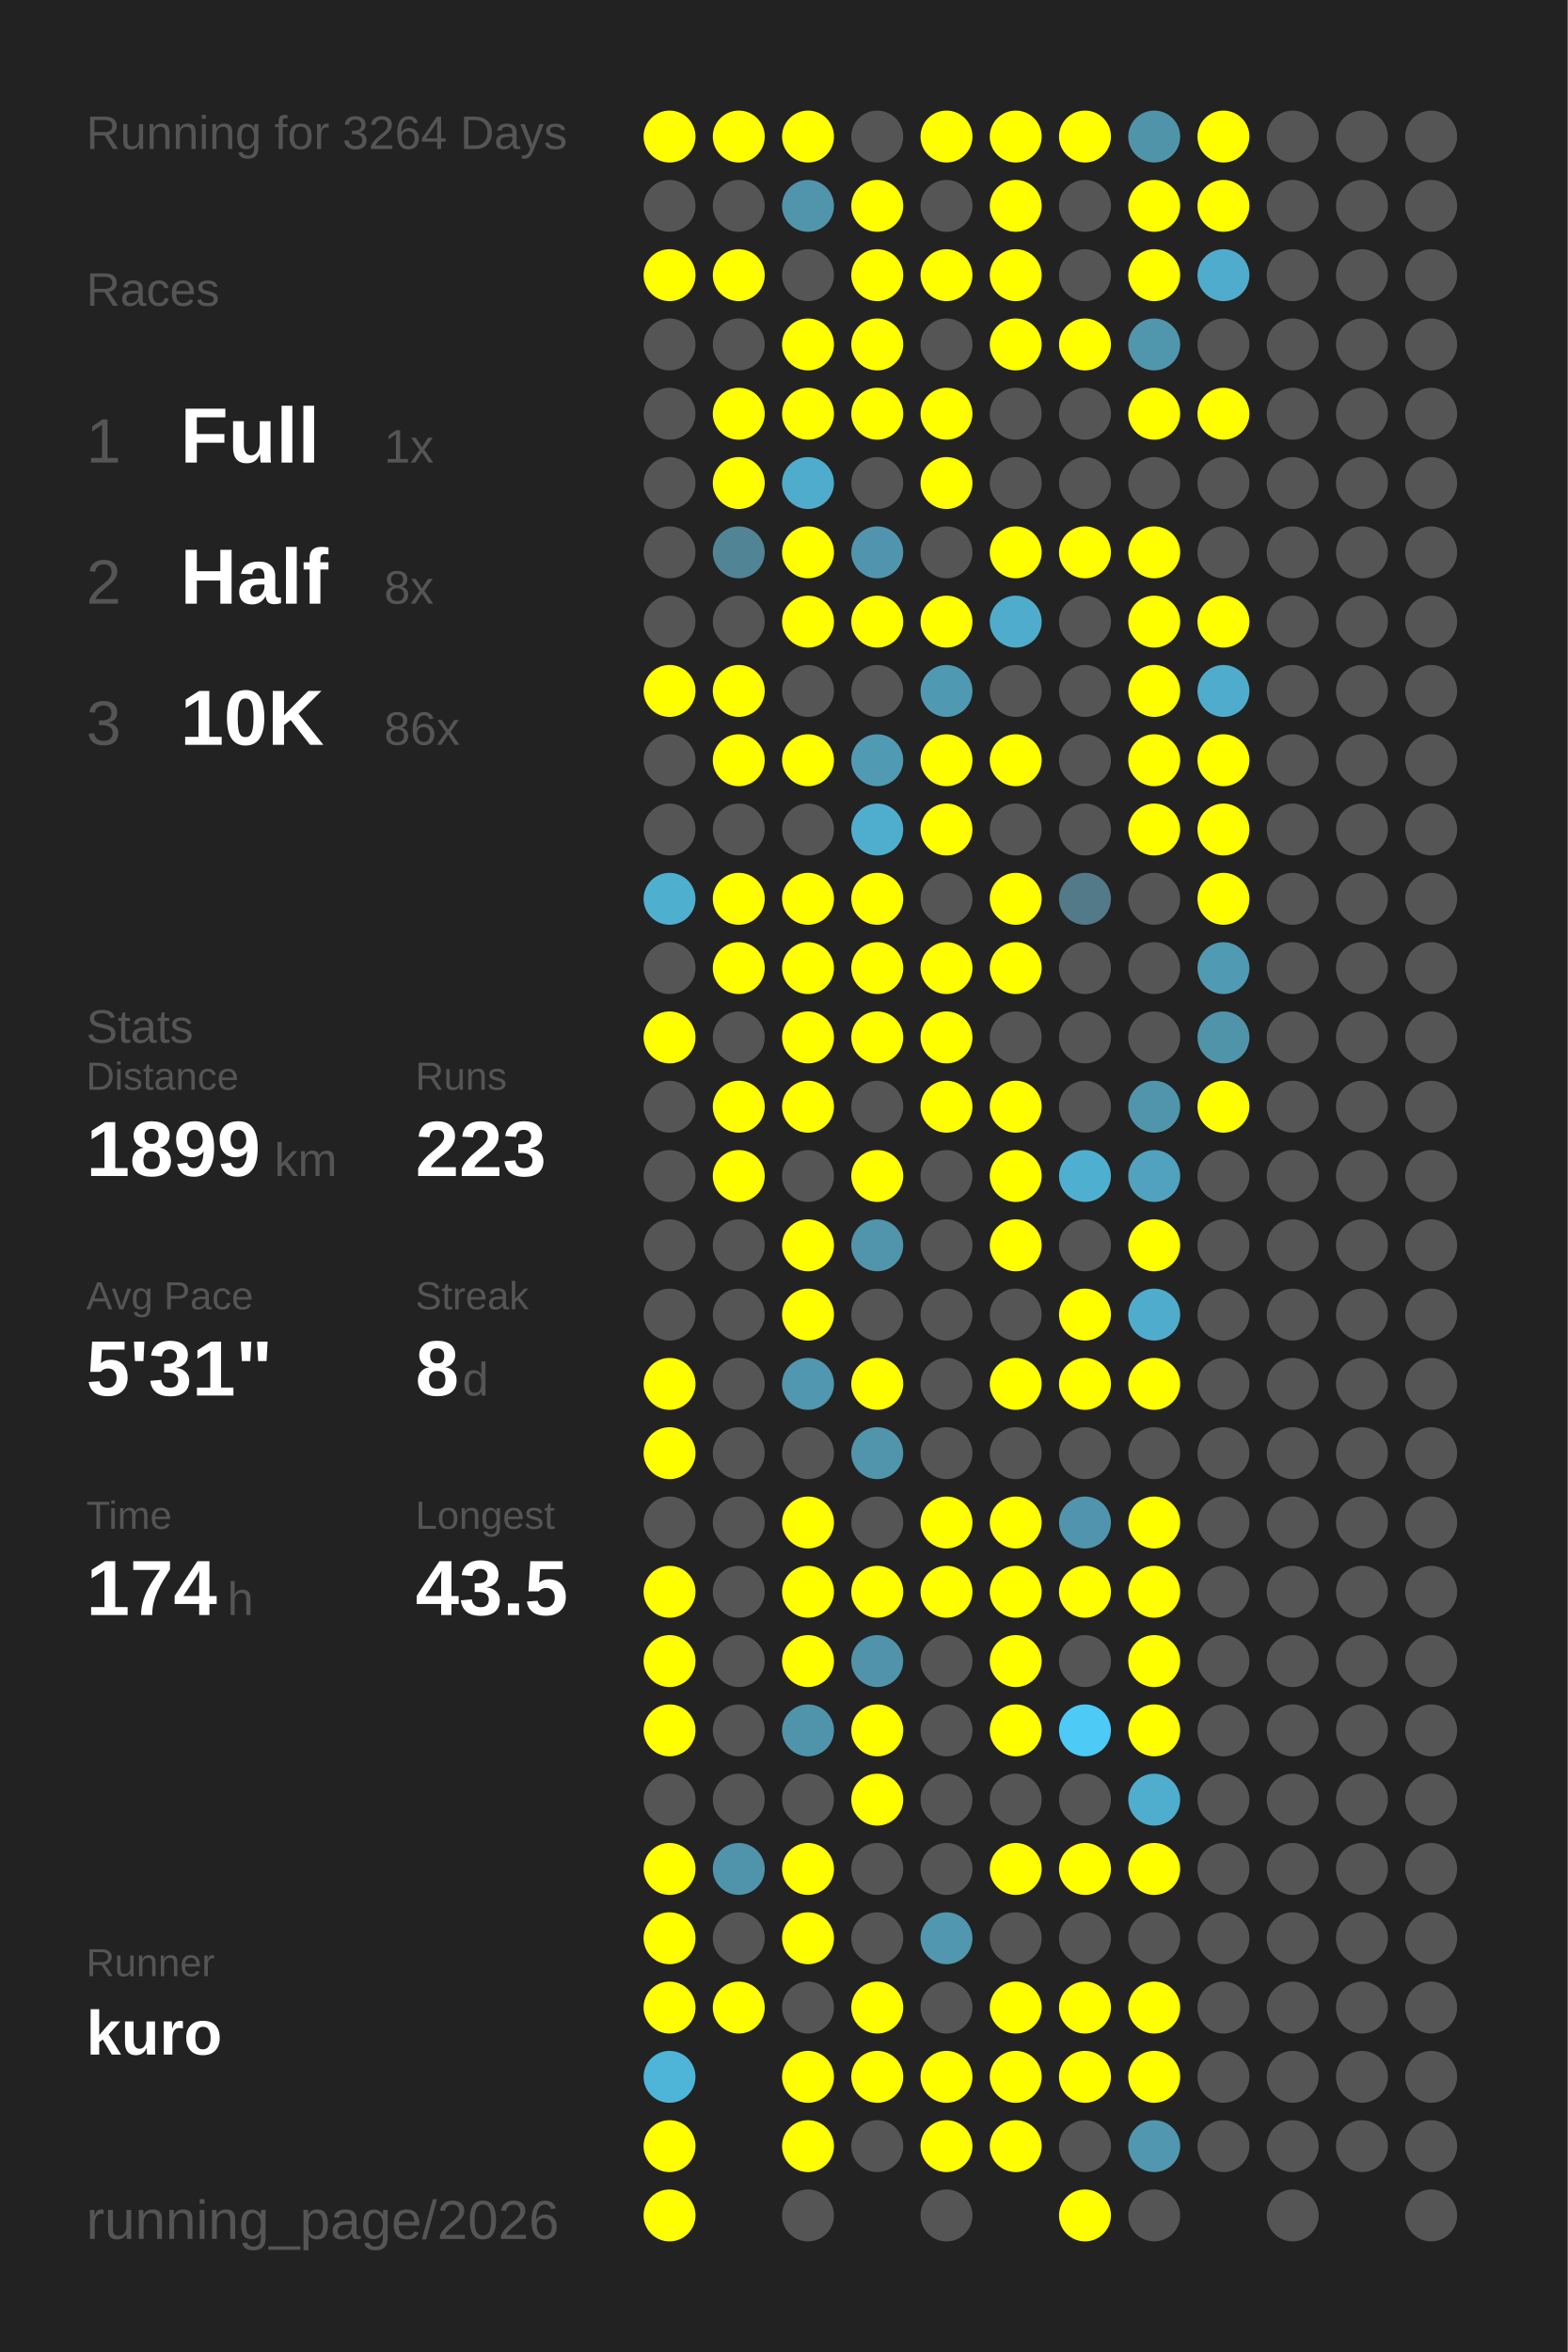
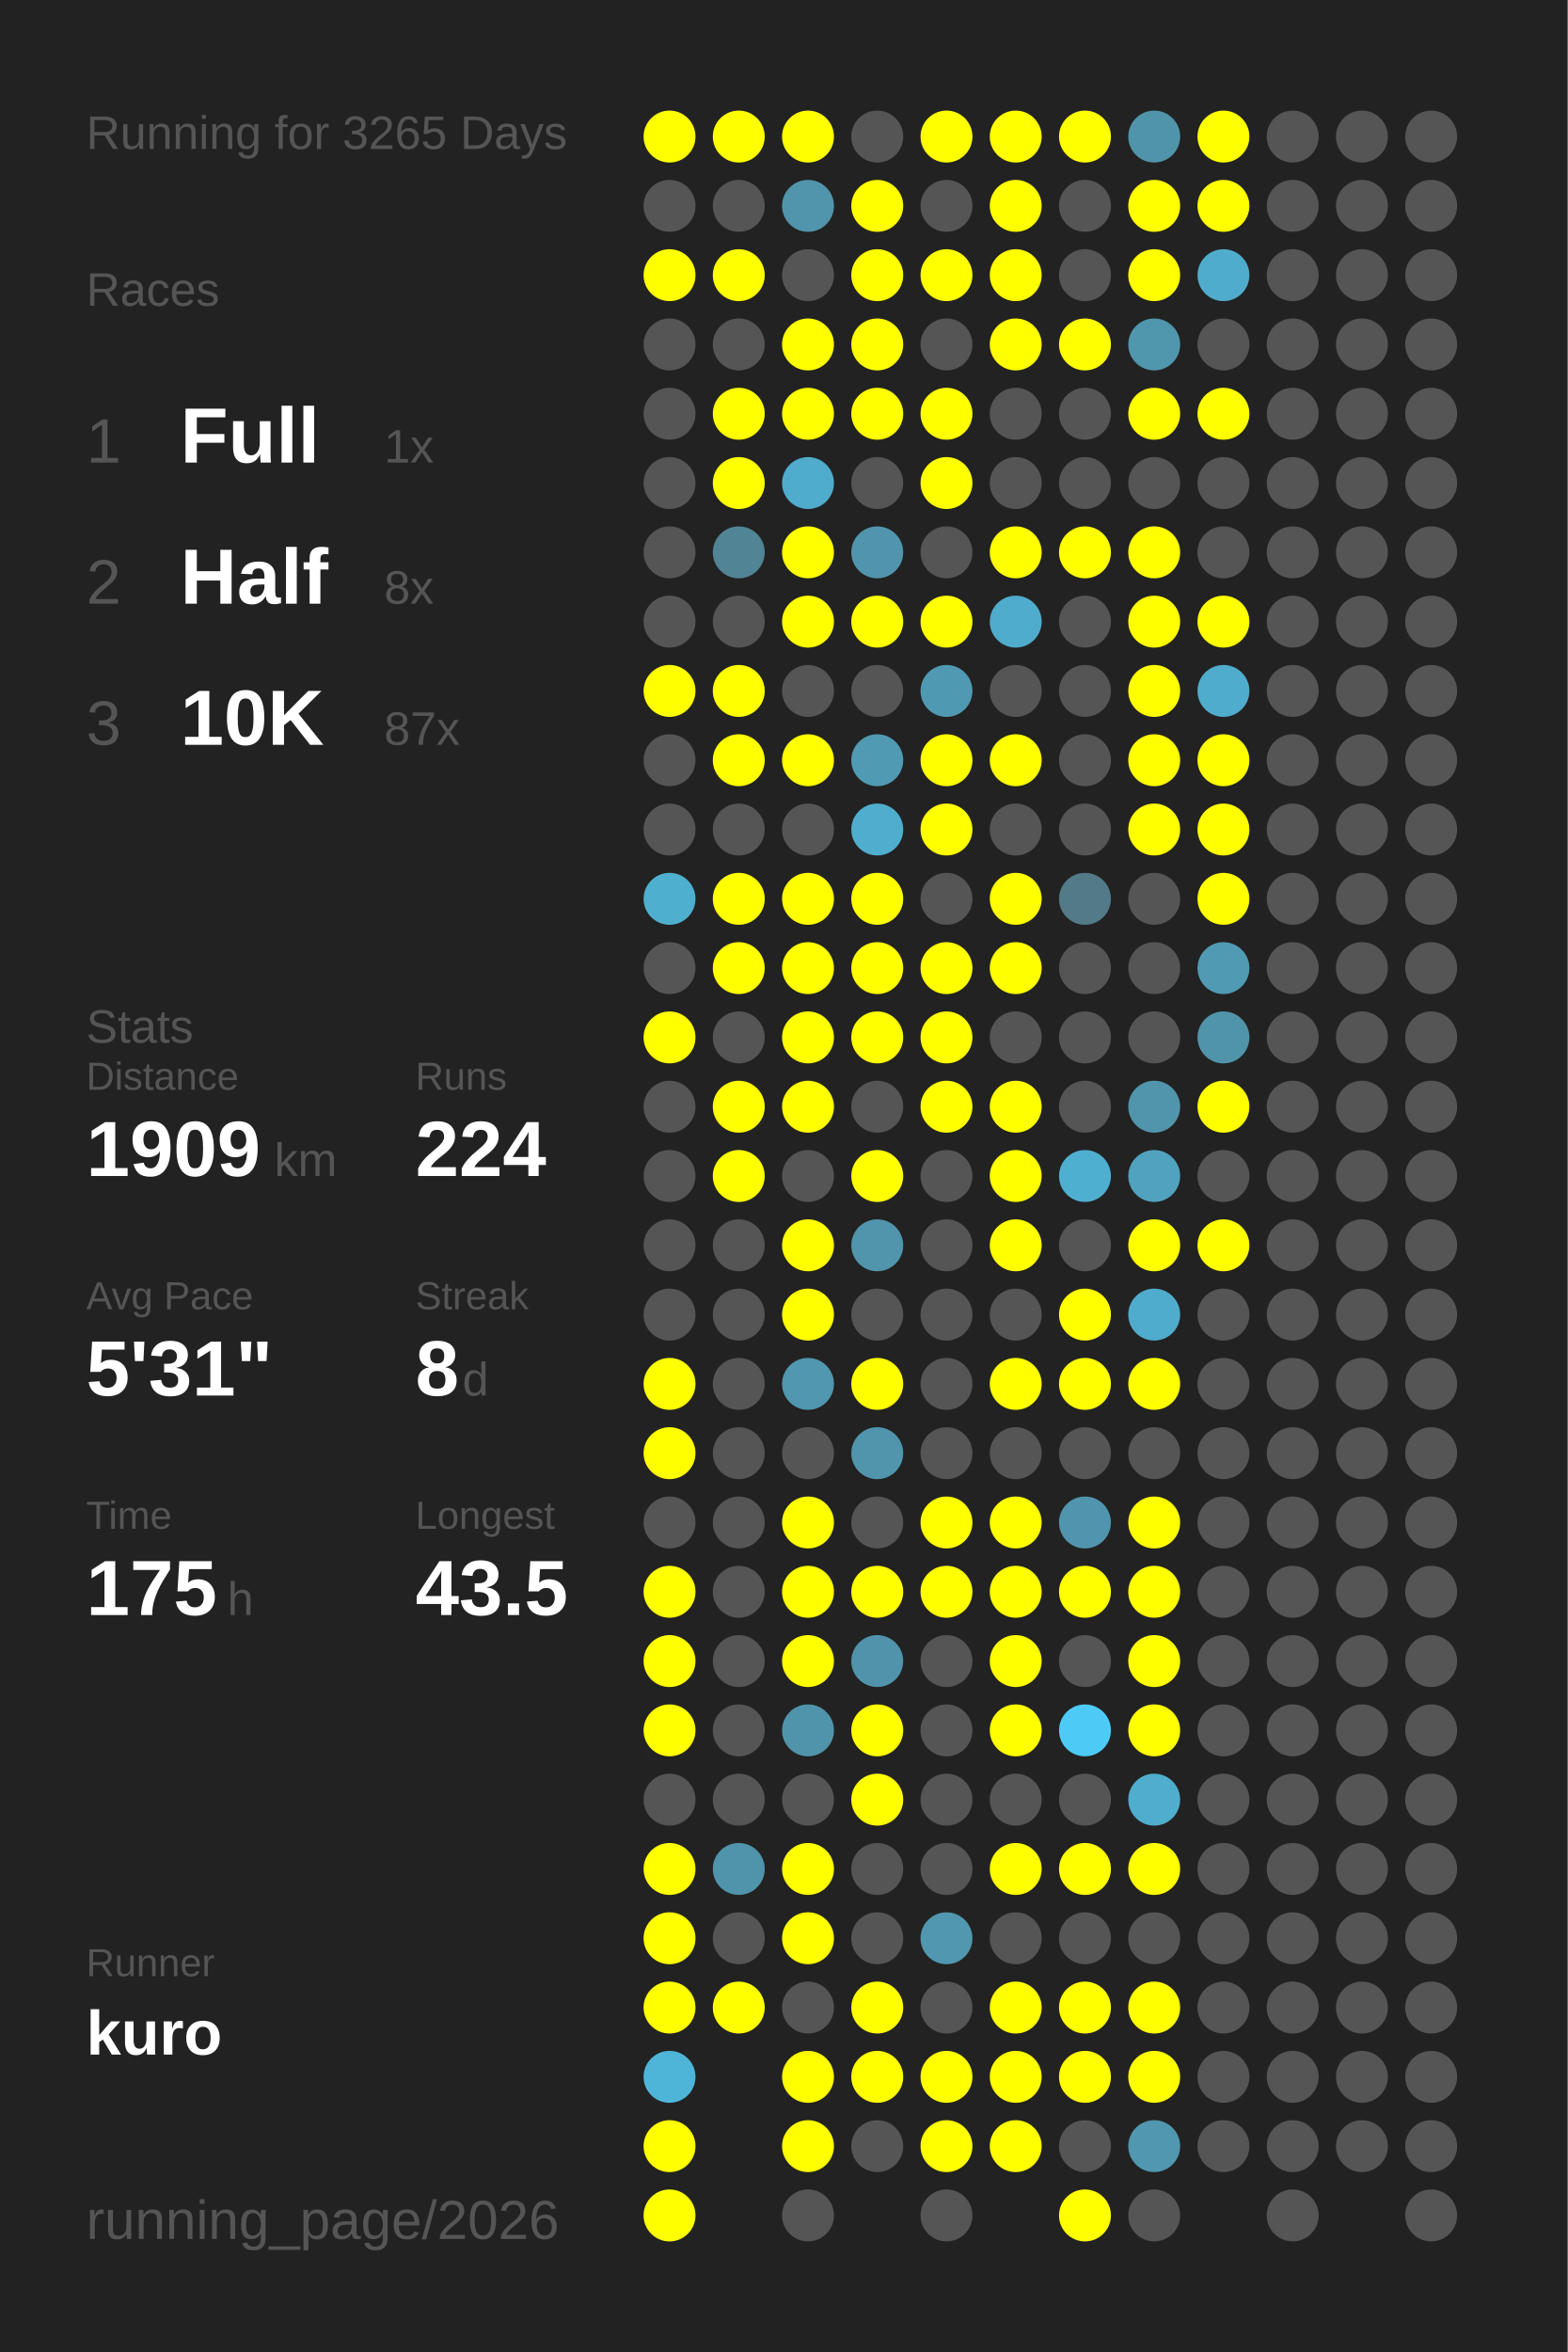
<svg xmlns="http://www.w3.org/2000/svg" baseProfile="full" height="300mm" version="1.1" viewBox="0,0,200,300" width="200mm">
  <defs />
  <rect fill="#222222" height="300" width="200" x="0" y="0" />
-   <text fill="#555555" style="font-size:6px; font-family:Arial;" x="11" y="19">Running for 3264 Days</text>
+   <text fill="#555555" style="font-size:6px; font-family:Arial;" x="11" y="19">Running for 3265 Days</text>
  <text fill="#555555" style="font-size:6px; font-family:Arial;" x="11" y="39">Races</text>
  <text fill="#555555" style="font-size:8px; font-family:Arial;" x="11" y="59">1</text>
  <text fill="#FFFFFF" style="font-size:10px; font-family:Arial; font-weight:bold;" x="23" y="59">Full</text>
  <text fill="#555555" style="font-size:6px; font-family:Arial;" x="49" y="59">1x</text>
  <text fill="#555555" style="font-size:8px; font-family:Arial;" x="11" y="77">2</text>
  <text fill="#FFFFFF" style="font-size:10px; font-family:Arial; font-weight:bold;" x="23" y="77">Half</text>
  <text fill="#555555" style="font-size:6px; font-family:Arial;" x="49" y="77">8x</text>
  <text fill="#555555" style="font-size:8px; font-family:Arial;" x="11" y="95">3</text>
  <text fill="#FFFFFF" style="font-size:10px; font-family:Arial; font-weight:bold;" x="23" y="95">10K</text>
-   <text fill="#555555" style="font-size:6px; font-family:Arial;" x="49" y="95">86x</text>
+   <text fill="#555555" style="font-size:6px; font-family:Arial;" x="49" y="95">87x</text>
  <text fill="#555555" style="font-size:6px; font-family:Arial;" x="11" y="133">Stats</text>
  <text fill="#555555" style="font-size:5px; font-family:Arial;" x="11" y="139">Distance</text>
-   <text fill="#FFFFFF" style="font-size:10px; font-family:Arial; font-weight:bold;" x="11" y="150">1899</text>
+   <text fill="#FFFFFF" style="font-size:10px; font-family:Arial; font-weight:bold;" x="11" y="150">1909</text>
  <text fill="#555555" style="font-size:6px; font-family:Arial;" x="35" y="150">km</text>
  <text fill="#555555" style="font-size:5px; font-family:Arial;" x="53" y="139">Runs</text>
-   <text fill="#FFFFFF" style="font-size:10px; font-family:Arial; font-weight:bold;" x="53" y="150">223</text>
+   <text fill="#FFFFFF" style="font-size:10px; font-family:Arial; font-weight:bold;" x="53" y="150">224</text>
  <text fill="#555555" style="font-size:5px; font-family:Arial;" x="11" y="167">Avg Pace</text>
  <text fill="#FFFFFF" style="font-size:10px; font-family:Arial; font-weight:bold;" x="11" y="178">5'31"</text>
  <text fill="#555555" style="font-size:5px; font-family:Arial;" x="53" y="167">Streak</text>
  <text fill="#FFFFFF" style="font-size:10px; font-family:Arial; font-weight:bold;" x="53" y="178">8</text>
  <text fill="#555555" style="font-size:6px; font-family:Arial;" x="59" y="178">d</text>
  <text fill="#555555" style="font-size:5px; font-family:Arial;" x="11" y="195">Time</text>
-   <text fill="#FFFFFF" style="font-size:10px; font-family:Arial; font-weight:bold;" x="11" y="206">174</text>
+   <text fill="#FFFFFF" style="font-size:10px; font-family:Arial; font-weight:bold;" x="11" y="206">175</text>
  <text fill="#555555" style="font-size:6px; font-family:Arial;" x="29" y="206">h</text>
  <text fill="#555555" style="font-size:5px; font-family:Arial;" x="53" y="195">Longest</text>
  <text fill="#FFFFFF" style="font-size:10px; font-family:Arial; font-weight:bold;" x="53" y="206">43.5</text>
  <text fill="#555555" style="font-size:5px; font-family:Arial;" x="11" y="252.065">Runner</text>
  <text fill="#FFFFFF" style="font-size:8px; font-family:Arial; font-weight:bold;" x="11" y="262.065">kuro</text>
  <text fill="#555555" style="font-size:7px; font-family:Arial;" x="11" y="285.581">running_page/2026</text>
  <circle cx="85.417" cy="17.419" fill="#FFFF00" r="3.312" />
  <circle cx="85.417" cy="26.258" fill="#555555" r="3.312" />
  <circle cx="85.417" cy="35.097" fill="#FFFF00" r="3.312" />
  <circle cx="85.417" cy="43.935" fill="#555555" r="3.312" />
  <circle cx="85.417" cy="52.774" fill="#555555" r="3.312" />
  <circle cx="85.417" cy="61.613" fill="#555555" r="3.312" />
  <circle cx="85.417" cy="70.452" fill="#555555" r="3.312" />
  <circle cx="85.417" cy="79.29" fill="#555555" r="3.312" />
  <circle cx="85.417" cy="88.129" fill="#FFFF00" r="3.312" />
  <circle cx="85.417" cy="96.968" fill="#555555" r="3.312" />
  <circle cx="85.417" cy="105.806" fill="#555555" r="3.312" />
  <circle cx="85.417" cy="114.645" fill="#4fafcf" r="3.312" />
  <circle cx="85.417" cy="123.484" fill="#555555" r="3.312" />
  <circle cx="85.417" cy="132.323" fill="#FFFF00" r="3.312" />
  <circle cx="85.417" cy="141.161" fill="#555555" r="3.312" />
  <circle cx="85.417" cy="150" fill="#555555" r="3.312" />
  <circle cx="85.417" cy="158.839" fill="#555555" r="3.312" />
  <circle cx="85.417" cy="167.677" fill="#555555" r="3.312" />
  <circle cx="85.417" cy="176.516" fill="#FFFF00" r="3.312" />
  <circle cx="85.417" cy="185.355" fill="#FFFF00" r="3.312" />
  <circle cx="85.417" cy="194.194" fill="#555555" r="3.312" />
  <circle cx="85.417" cy="203.032" fill="#FFFF00" r="3.312" />
  <circle cx="85.417" cy="211.871" fill="#FFFF00" r="3.312" />
  <circle cx="85.417" cy="220.71" fill="#FFFF00" r="3.312" />
  <circle cx="85.417" cy="229.548" fill="#555555" r="3.312" />
  <circle cx="85.417" cy="238.387" fill="#FFFF00" r="3.312" />
  <circle cx="85.417" cy="247.226" fill="#FFFF00" r="3.312" />
  <circle cx="85.417" cy="256.065" fill="#FFFF00" r="3.312" />
  <circle cx="85.417" cy="264.903" fill="#4eb5d8" r="3.312" />
  <circle cx="85.417" cy="273.742" fill="#FFFF00" r="3.312" />
  <circle cx="85.417" cy="282.581" fill="#FFFF00" r="3.312" />
  <circle cx="94.25" cy="17.419" fill="#FFFF00" r="3.312" />
  <circle cx="94.25" cy="26.258" fill="#555555" r="3.312" />
  <circle cx="94.25" cy="35.097" fill="#FFFF00" r="3.312" />
  <circle cx="94.25" cy="43.935" fill="#555555" r="3.312" />
  <circle cx="94.25" cy="52.774" fill="#FFFF00" r="3.312" />
  <circle cx="94.25" cy="61.613" fill="#FFFF00" r="3.312" />
  <circle cx="94.25" cy="70.452" fill="#518495" r="3.312" />
  <circle cx="94.25" cy="79.29" fill="#555555" r="3.312" />
  <circle cx="94.25" cy="88.129" fill="#FFFF00" r="3.312" />
  <circle cx="94.25" cy="96.968" fill="#FFFF00" r="3.312" />
  <circle cx="94.25" cy="105.806" fill="#555555" r="3.312" />
  <circle cx="94.25" cy="114.645" fill="#FFFF00" r="3.312" />
  <circle cx="94.25" cy="123.484" fill="#FFFF00" r="3.312" />
  <circle cx="94.25" cy="132.323" fill="#555555" r="3.312" />
  <circle cx="94.25" cy="141.161" fill="#FFFF00" r="3.312" />
  <circle cx="94.25" cy="150" fill="#FFFF00" r="3.312" />
  <circle cx="94.25" cy="158.839" fill="#555555" r="3.312" />
  <circle cx="94.25" cy="167.677" fill="#555555" r="3.312" />
  <circle cx="94.25" cy="176.516" fill="#555555" r="3.312" />
  <circle cx="94.25" cy="185.355" fill="#555555" r="3.312" />
  <circle cx="94.25" cy="194.194" fill="#555555" r="3.312" />
  <circle cx="94.25" cy="203.032" fill="#555555" r="3.312" />
  <circle cx="94.25" cy="211.871" fill="#555555" r="3.312" />
  <circle cx="94.25" cy="220.71" fill="#555555" r="3.312" />
  <circle cx="94.25" cy="229.548" fill="#555555" r="3.312" />
  <circle cx="94.25" cy="238.387" fill="#5094ab" r="3.312" />
  <circle cx="94.25" cy="247.226" fill="#555555" r="3.312" />
  <circle cx="94.25" cy="256.065" fill="#FFFF00" r="3.312" />
  <circle cx="103.083" cy="17.419" fill="#FFFF00" r="3.312" />
  <circle cx="103.083" cy="26.258" fill="#5095ac" r="3.312" />
  <circle cx="103.083" cy="35.097" fill="#555555" r="3.312" />
  <circle cx="103.083" cy="43.935" fill="#FFFF00" r="3.312" />
  <circle cx="103.083" cy="52.774" fill="#FFFF00" r="3.312" />
  <circle cx="103.083" cy="61.613" fill="#4faccc" r="3.312" />
  <circle cx="103.083" cy="70.452" fill="#FFFF00" r="3.312" />
  <circle cx="103.083" cy="79.29" fill="#FFFF00" r="3.312" />
  <circle cx="103.083" cy="88.129" fill="#555555" r="3.312" />
  <circle cx="103.083" cy="96.968" fill="#FFFF00" r="3.312" />
  <circle cx="103.083" cy="105.806" fill="#555555" r="3.312" />
  <circle cx="103.083" cy="114.645" fill="#FFFF00" r="3.312" />
  <circle cx="103.083" cy="123.484" fill="#FFFF00" r="3.312" />
  <circle cx="103.083" cy="132.323" fill="#FFFF00" r="3.312" />
  <circle cx="103.083" cy="141.161" fill="#FFFF00" r="3.312" />
  <circle cx="103.083" cy="150" fill="#555555" r="3.312" />
  <circle cx="103.083" cy="158.839" fill="#FFFF00" r="3.312" />
  <circle cx="103.083" cy="167.677" fill="#FFFF00" r="3.312" />
  <circle cx="103.083" cy="176.516" fill="#5097af" r="3.312" />
  <circle cx="103.083" cy="185.355" fill="#555555" r="3.312" />
  <circle cx="103.083" cy="194.194" fill="#FFFF00" r="3.312" />
  <circle cx="103.083" cy="203.032" fill="#FFFF00" r="3.312" />
  <circle cx="103.083" cy="211.871" fill="#FFFF00" r="3.312" />
  <circle cx="103.083" cy="220.71" fill="#5094ab" r="3.312" />
  <circle cx="103.083" cy="229.548" fill="#555555" r="3.312" />
  <circle cx="103.083" cy="238.387" fill="#FFFF00" r="3.312" />
  <circle cx="103.083" cy="247.226" fill="#FFFF00" r="3.312" />
  <circle cx="103.083" cy="256.065" fill="#555555" r="3.312" />
  <circle cx="103.083" cy="264.903" fill="#FFFF00" r="3.312" />
  <circle cx="103.083" cy="273.742" fill="#FFFF00" r="3.312" />
  <circle cx="103.083" cy="282.581" fill="#555555" r="3.312" />
  <circle cx="111.917" cy="17.419" fill="#555555" r="3.312" />
  <circle cx="111.917" cy="26.258" fill="#FFFF00" r="3.312" />
  <circle cx="111.917" cy="35.097" fill="#FFFF00" r="3.312" />
  <circle cx="111.917" cy="43.935" fill="#FFFF00" r="3.312" />
  <circle cx="111.917" cy="52.774" fill="#FFFF00" r="3.312" />
  <circle cx="111.917" cy="61.613" fill="#555555" r="3.312" />
  <circle cx="111.917" cy="70.452" fill="#5095ad" r="3.312" />
  <circle cx="111.917" cy="79.29" fill="#FFFF00" r="3.312" />
  <circle cx="111.917" cy="88.129" fill="#555555" r="3.312" />
  <circle cx="111.917" cy="96.968" fill="#509ab3" r="3.312" />
  <circle cx="111.917" cy="105.806" fill="#4faece" r="3.312" />
  <circle cx="111.917" cy="114.645" fill="#FFFF00" r="3.312" />
  <circle cx="111.917" cy="123.484" fill="#FFFF00" r="3.312" />
  <circle cx="111.917" cy="132.323" fill="#FFFF00" r="3.312" />
  <circle cx="111.917" cy="141.161" fill="#555555" r="3.312" />
  <circle cx="111.917" cy="150" fill="#FFFF00" r="3.312" />
  <circle cx="111.917" cy="158.839" fill="#5095ac" r="3.312" />
  <circle cx="111.917" cy="167.677" fill="#555555" r="3.312" />
  <circle cx="111.917" cy="176.516" fill="#FFFF00" r="3.312" />
  <circle cx="111.917" cy="185.355" fill="#5095ac" r="3.312" />
  <circle cx="111.917" cy="194.194" fill="#555555" r="3.312" />
  <circle cx="111.917" cy="203.032" fill="#FFFF00" r="3.312" />
  <circle cx="111.917" cy="211.871" fill="#5093aa" r="3.312" />
  <circle cx="111.917" cy="220.71" fill="#FFFF00" r="3.312" />
  <circle cx="111.917" cy="229.548" fill="#FFFF00" r="3.312" />
  <circle cx="111.917" cy="238.387" fill="#555555" r="3.312" />
  <circle cx="111.917" cy="247.226" fill="#555555" r="3.312" />
  <circle cx="111.917" cy="256.065" fill="#FFFF00" r="3.312" />
  <circle cx="111.917" cy="264.903" fill="#FFFF00" r="3.312" />
  <circle cx="111.917" cy="273.742" fill="#555555" r="3.312" />
  <circle cx="120.75" cy="17.419" fill="#FFFF00" r="3.312" />
  <circle cx="120.75" cy="26.258" fill="#555555" r="3.312" />
  <circle cx="120.75" cy="35.097" fill="#FFFF00" r="3.312" />
  <circle cx="120.75" cy="43.935" fill="#555555" r="3.312" />
  <circle cx="120.75" cy="52.774" fill="#FFFF00" r="3.312" />
  <circle cx="120.75" cy="61.613" fill="#FFFF00" r="3.312" />
  <circle cx="120.75" cy="70.452" fill="#555555" r="3.312" />
  <circle cx="120.75" cy="79.29" fill="#FFFF00" r="3.312" />
  <circle cx="120.75" cy="88.129" fill="#5099b2" r="3.312" />
  <circle cx="120.75" cy="96.968" fill="#FFFF00" r="3.312" />
  <circle cx="120.75" cy="105.806" fill="#FFFF00" r="3.312" />
  <circle cx="120.75" cy="114.645" fill="#555555" r="3.312" />
  <circle cx="120.75" cy="123.484" fill="#FFFF00" r="3.312" />
  <circle cx="120.75" cy="132.323" fill="#FFFF00" r="3.312" />
  <circle cx="120.75" cy="141.161" fill="#FFFF00" r="3.312" />
  <circle cx="120.75" cy="150" fill="#555555" r="3.312" />
  <circle cx="120.75" cy="158.839" fill="#555555" r="3.312" />
  <circle cx="120.75" cy="167.677" fill="#555555" r="3.312" />
  <circle cx="120.75" cy="176.516" fill="#555555" r="3.312" />
  <circle cx="120.75" cy="185.355" fill="#555555" r="3.312" />
  <circle cx="120.75" cy="194.194" fill="#FFFF00" r="3.312" />
  <circle cx="120.75" cy="203.032" fill="#FFFF00" r="3.312" />
  <circle cx="120.75" cy="211.871" fill="#555555" r="3.312" />
  <circle cx="120.75" cy="220.71" fill="#555555" r="3.312" />
  <circle cx="120.75" cy="229.548" fill="#555555" r="3.312" />
  <circle cx="120.75" cy="238.387" fill="#555555" r="3.312" />
  <circle cx="120.75" cy="247.226" fill="#5097af" r="3.312" />
  <circle cx="120.75" cy="256.065" fill="#555555" r="3.312" />
  <circle cx="120.75" cy="264.903" fill="#FFFF00" r="3.312" />
  <circle cx="120.75" cy="273.742" fill="#FFFF00" r="3.312" />
  <circle cx="120.75" cy="282.581" fill="#555555" r="3.312" />
  <circle cx="129.583" cy="17.419" fill="#FFFF00" r="3.312" />
  <circle cx="129.583" cy="26.258" fill="#FFFF00" r="3.312" />
  <circle cx="129.583" cy="35.097" fill="#FFFF00" r="3.312" />
  <circle cx="129.583" cy="43.935" fill="#FFFF00" r="3.312" />
  <circle cx="129.583" cy="52.774" fill="#555555" r="3.312" />
  <circle cx="129.583" cy="61.613" fill="#555555" r="3.312" />
  <circle cx="129.583" cy="70.452" fill="#FFFF00" r="3.312" />
  <circle cx="129.583" cy="79.29" fill="#4faccc" r="3.312" />
  <circle cx="129.583" cy="88.129" fill="#555555" r="3.312" />
  <circle cx="129.583" cy="96.968" fill="#FFFF00" r="3.312" />
  <circle cx="129.583" cy="105.806" fill="#555555" r="3.312" />
  <circle cx="129.583" cy="114.645" fill="#FFFF00" r="3.312" />
  <circle cx="129.583" cy="123.484" fill="#FFFF00" r="3.312" />
  <circle cx="129.583" cy="132.323" fill="#555555" r="3.312" />
  <circle cx="129.583" cy="141.161" fill="#FFFF00" r="3.312" />
  <circle cx="129.583" cy="150" fill="#FFFF00" r="3.312" />
  <circle cx="129.583" cy="158.839" fill="#FFFF00" r="3.312" />
  <circle cx="129.583" cy="167.677" fill="#555555" r="3.312" />
  <circle cx="129.583" cy="176.516" fill="#FFFF00" r="3.312" />
  <circle cx="129.583" cy="185.355" fill="#555555" r="3.312" />
  <circle cx="129.583" cy="194.194" fill="#FFFF00" r="3.312" />
  <circle cx="129.583" cy="203.032" fill="#FFFF00" r="3.312" />
  <circle cx="129.583" cy="211.871" fill="#FFFF00" r="3.312" />
  <circle cx="129.583" cy="220.71" fill="#FFFF00" r="3.312" />
  <circle cx="129.583" cy="229.548" fill="#555555" r="3.312" />
  <circle cx="129.583" cy="238.387" fill="#FFFF00" r="3.312" />
  <circle cx="129.583" cy="247.226" fill="#555555" r="3.312" />
  <circle cx="129.583" cy="256.065" fill="#FFFF00" r="3.312" />
  <circle cx="129.583" cy="264.903" fill="#FFFF00" r="3.312" />
  <circle cx="129.583" cy="273.742" fill="#FFFF00" r="3.312" />
  <circle cx="138.417" cy="17.419" fill="#FFFF00" r="3.312" />
  <circle cx="138.417" cy="26.258" fill="#555555" r="3.312" />
  <circle cx="138.417" cy="35.097" fill="#555555" r="3.312" />
  <circle cx="138.417" cy="43.935" fill="#FFFF00" r="3.312" />
  <circle cx="138.417" cy="52.774" fill="#555555" r="3.312" />
  <circle cx="138.417" cy="61.613" fill="#555555" r="3.312" />
  <circle cx="138.417" cy="70.452" fill="#FFFF00" r="3.312" />
  <circle cx="138.417" cy="79.29" fill="#555555" r="3.312" />
  <circle cx="138.417" cy="88.129" fill="#555555" r="3.312" />
  <circle cx="138.417" cy="96.968" fill="#555555" r="3.312" />
  <circle cx="138.417" cy="105.806" fill="#555555" r="3.312" />
  <circle cx="138.417" cy="114.645" fill="#527a88" r="3.312" />
  <circle cx="138.417" cy="123.484" fill="#555555" r="3.312" />
  <circle cx="138.417" cy="132.323" fill="#555555" r="3.312" />
  <circle cx="138.417" cy="141.161" fill="#555555" r="3.312" />
  <circle cx="138.417" cy="150" fill="#4fafd0" r="3.312" />
  <circle cx="138.417" cy="158.839" fill="#555555" r="3.312" />
  <circle cx="138.417" cy="167.677" fill="#FFFF00" r="3.312" />
  <circle cx="138.417" cy="176.516" fill="#FFFF00" r="3.312" />
  <circle cx="138.417" cy="185.355" fill="#555555" r="3.312" />
  <circle cx="138.417" cy="194.194" fill="#5095ad" r="3.312" />
  <circle cx="138.417" cy="203.032" fill="#FFFF00" r="3.312" />
  <circle cx="138.417" cy="211.871" fill="#555555" r="3.312" />
  <circle cx="138.417" cy="220.71" fill="#4dcbf6" r="3.312" />
  <circle cx="138.417" cy="229.548" fill="#555555" r="3.312" />
  <circle cx="138.417" cy="238.387" fill="#FFFF00" r="3.312" />
  <circle cx="138.417" cy="247.226" fill="#555555" r="3.312" />
  <circle cx="138.417" cy="256.065" fill="#FFFF00" r="3.312" />
  <circle cx="138.417" cy="264.903" fill="#FFFF00" r="3.312" />
  <circle cx="138.417" cy="273.742" fill="#555555" r="3.312" />
  <circle cx="138.417" cy="282.581" fill="#FFFF00" r="3.312" />
  <circle cx="147.25" cy="17.419" fill="#5094aa" r="3.312" />
  <circle cx="147.25" cy="26.258" fill="#FFFF00" r="3.312" />
  <circle cx="147.25" cy="35.097" fill="#FFFF00" r="3.312" />
  <circle cx="147.25" cy="43.935" fill="#5096ad" r="3.312" />
  <circle cx="147.25" cy="52.774" fill="#FFFF00" r="3.312" />
  <circle cx="147.25" cy="61.613" fill="#555555" r="3.312" />
  <circle cx="147.25" cy="70.452" fill="#FFFF00" r="3.312" />
  <circle cx="147.25" cy="79.29" fill="#FFFF00" r="3.312" />
  <circle cx="147.25" cy="88.129" fill="#FFFF00" r="3.312" />
  <circle cx="147.25" cy="96.968" fill="#FFFF00" r="3.312" />
  <circle cx="147.25" cy="105.806" fill="#FFFF00" r="3.312" />
  <circle cx="147.25" cy="114.645" fill="#555555" r="3.312" />
  <circle cx="147.25" cy="123.484" fill="#555555" r="3.312" />
  <circle cx="147.25" cy="132.323" fill="#555555" r="3.312" />
  <circle cx="147.25" cy="141.161" fill="#5095ac" r="3.312" />
  <circle cx="147.25" cy="150" fill="#50a2be" r="3.312" />
  <circle cx="147.25" cy="158.839" fill="#FFFF00" r="3.312" />
  <circle cx="147.25" cy="167.677" fill="#4faccc" r="3.312" />
  <circle cx="147.25" cy="176.516" fill="#FFFF00" r="3.312" />
  <circle cx="147.25" cy="185.355" fill="#555555" r="3.312" />
  <circle cx="147.25" cy="194.194" fill="#FFFF00" r="3.312" />
  <circle cx="147.25" cy="203.032" fill="#FFFF00" r="3.312" />
  <circle cx="147.25" cy="211.871" fill="#FFFF00" r="3.312" />
  <circle cx="147.25" cy="220.71" fill="#FFFF00" r="3.312" />
  <circle cx="147.25" cy="229.548" fill="#4fadcd" r="3.312" />
  <circle cx="147.25" cy="238.387" fill="#FFFF00" r="3.312" />
  <circle cx="147.25" cy="247.226" fill="#555555" r="3.312" />
  <circle cx="147.25" cy="256.065" fill="#FFFF00" r="3.312" />
  <circle cx="147.25" cy="264.903" fill="#FFFF00" r="3.312" />
  <circle cx="147.25" cy="273.742" fill="#5097af" r="3.312" />
  <circle cx="147.25" cy="282.581" fill="#555555" r="3.312" />
  <circle cx="156.083" cy="17.419" fill="#FFFF00" r="3.312" />
  <circle cx="156.083" cy="26.258" fill="#FFFF00" r="3.312" />
  <circle cx="156.083" cy="35.097" fill="#4faccc" r="3.312" />
  <circle cx="156.083" cy="43.935" fill="#555555" r="3.312" />
  <circle cx="156.083" cy="52.774" fill="#FFFF00" r="3.312" />
  <circle cx="156.083" cy="61.613" fill="#555555" r="3.312" />
  <circle cx="156.083" cy="70.452" fill="#555555" r="3.312" />
  <circle cx="156.083" cy="79.29" fill="#FFFF00" r="3.312" />
  <circle cx="156.083" cy="88.129" fill="#4faccc" r="3.312" />
  <circle cx="156.083" cy="96.968" fill="#FFFF00" r="3.312" />
  <circle cx="156.083" cy="105.806" fill="#FFFF00" r="3.312" />
  <circle cx="156.083" cy="114.645" fill="#FFFF00" r="3.312" />
  <circle cx="156.083" cy="123.484" fill="#509ab3" r="3.312" />
  <circle cx="156.083" cy="132.323" fill="#5094aa" r="3.312" />
  <circle cx="156.083" cy="141.161" fill="#FFFF00" r="3.312" />
  <circle cx="156.083" cy="150" fill="#555555" r="3.312" />
-   <circle cx="156.083" cy="158.839" fill="#555555" r="3.312" />
+   <circle cx="156.083" cy="158.839" fill="#FFFF00" r="3.312" />
  <circle cx="156.083" cy="167.677" fill="#555555" r="3.312" />
  <circle cx="156.083" cy="176.516" fill="#555555" r="3.312" />
  <circle cx="156.083" cy="185.355" fill="#555555" r="3.312" />
  <circle cx="156.083" cy="194.194" fill="#555555" r="3.312" />
  <circle cx="156.083" cy="203.032" fill="#555555" r="3.312" />
  <circle cx="156.083" cy="211.871" fill="#555555" r="3.312" />
  <circle cx="156.083" cy="220.71" fill="#555555" r="3.312" />
  <circle cx="156.083" cy="229.548" fill="#555555" r="3.312" />
  <circle cx="156.083" cy="238.387" fill="#555555" r="3.312" />
  <circle cx="156.083" cy="247.226" fill="#555555" r="3.312" />
  <circle cx="156.083" cy="256.065" fill="#555555" r="3.312" />
  <circle cx="156.083" cy="264.903" fill="#555555" r="3.312" />
  <circle cx="156.083" cy="273.742" fill="#555555" r="3.312" />
  <circle cx="164.917" cy="17.419" fill="#555555" r="3.312" />
  <circle cx="164.917" cy="26.258" fill="#555555" r="3.312" />
  <circle cx="164.917" cy="35.097" fill="#555555" r="3.312" />
  <circle cx="164.917" cy="43.935" fill="#555555" r="3.312" />
  <circle cx="164.917" cy="52.774" fill="#555555" r="3.312" />
  <circle cx="164.917" cy="61.613" fill="#555555" r="3.312" />
  <circle cx="164.917" cy="70.452" fill="#555555" r="3.312" />
  <circle cx="164.917" cy="79.29" fill="#555555" r="3.312" />
  <circle cx="164.917" cy="88.129" fill="#555555" r="3.312" />
  <circle cx="164.917" cy="96.968" fill="#555555" r="3.312" />
  <circle cx="164.917" cy="105.806" fill="#555555" r="3.312" />
  <circle cx="164.917" cy="114.645" fill="#555555" r="3.312" />
  <circle cx="164.917" cy="123.484" fill="#555555" r="3.312" />
  <circle cx="164.917" cy="132.323" fill="#555555" r="3.312" />
  <circle cx="164.917" cy="141.161" fill="#555555" r="3.312" />
  <circle cx="164.917" cy="150" fill="#555555" r="3.312" />
  <circle cx="164.917" cy="158.839" fill="#555555" r="3.312" />
  <circle cx="164.917" cy="167.677" fill="#555555" r="3.312" />
  <circle cx="164.917" cy="176.516" fill="#555555" r="3.312" />
  <circle cx="164.917" cy="185.355" fill="#555555" r="3.312" />
  <circle cx="164.917" cy="194.194" fill="#555555" r="3.312" />
  <circle cx="164.917" cy="203.032" fill="#555555" r="3.312" />
  <circle cx="164.917" cy="211.871" fill="#555555" r="3.312" />
  <circle cx="164.917" cy="220.71" fill="#555555" r="3.312" />
  <circle cx="164.917" cy="229.548" fill="#555555" r="3.312" />
  <circle cx="164.917" cy="238.387" fill="#555555" r="3.312" />
  <circle cx="164.917" cy="247.226" fill="#555555" r="3.312" />
  <circle cx="164.917" cy="256.065" fill="#555555" r="3.312" />
  <circle cx="164.917" cy="264.903" fill="#555555" r="3.312" />
  <circle cx="164.917" cy="273.742" fill="#555555" r="3.312" />
  <circle cx="164.917" cy="282.581" fill="#555555" r="3.312" />
  <circle cx="173.75" cy="17.419" fill="#555555" r="3.312" />
  <circle cx="173.75" cy="26.258" fill="#555555" r="3.312" />
  <circle cx="173.75" cy="35.097" fill="#555555" r="3.312" />
  <circle cx="173.75" cy="43.935" fill="#555555" r="3.312" />
  <circle cx="173.75" cy="52.774" fill="#555555" r="3.312" />
  <circle cx="173.75" cy="61.613" fill="#555555" r="3.312" />
  <circle cx="173.75" cy="70.452" fill="#555555" r="3.312" />
  <circle cx="173.75" cy="79.29" fill="#555555" r="3.312" />
  <circle cx="173.75" cy="88.129" fill="#555555" r="3.312" />
  <circle cx="173.75" cy="96.968" fill="#555555" r="3.312" />
  <circle cx="173.75" cy="105.806" fill="#555555" r="3.312" />
  <circle cx="173.75" cy="114.645" fill="#555555" r="3.312" />
  <circle cx="173.75" cy="123.484" fill="#555555" r="3.312" />
  <circle cx="173.75" cy="132.323" fill="#555555" r="3.312" />
  <circle cx="173.75" cy="141.161" fill="#555555" r="3.312" />
  <circle cx="173.75" cy="150" fill="#555555" r="3.312" />
  <circle cx="173.75" cy="158.839" fill="#555555" r="3.312" />
  <circle cx="173.75" cy="167.677" fill="#555555" r="3.312" />
  <circle cx="173.75" cy="176.516" fill="#555555" r="3.312" />
  <circle cx="173.75" cy="185.355" fill="#555555" r="3.312" />
  <circle cx="173.75" cy="194.194" fill="#555555" r="3.312" />
  <circle cx="173.75" cy="203.032" fill="#555555" r="3.312" />
  <circle cx="173.75" cy="211.871" fill="#555555" r="3.312" />
  <circle cx="173.75" cy="220.71" fill="#555555" r="3.312" />
  <circle cx="173.75" cy="229.548" fill="#555555" r="3.312" />
  <circle cx="173.75" cy="238.387" fill="#555555" r="3.312" />
  <circle cx="173.75" cy="247.226" fill="#555555" r="3.312" />
  <circle cx="173.75" cy="256.065" fill="#555555" r="3.312" />
  <circle cx="173.75" cy="264.903" fill="#555555" r="3.312" />
  <circle cx="173.75" cy="273.742" fill="#555555" r="3.312" />
  <circle cx="182.583" cy="17.419" fill="#555555" r="3.312" />
  <circle cx="182.583" cy="26.258" fill="#555555" r="3.312" />
  <circle cx="182.583" cy="35.097" fill="#555555" r="3.312" />
  <circle cx="182.583" cy="43.935" fill="#555555" r="3.312" />
  <circle cx="182.583" cy="52.774" fill="#555555" r="3.312" />
  <circle cx="182.583" cy="61.613" fill="#555555" r="3.312" />
  <circle cx="182.583" cy="70.452" fill="#555555" r="3.312" />
  <circle cx="182.583" cy="79.29" fill="#555555" r="3.312" />
  <circle cx="182.583" cy="88.129" fill="#555555" r="3.312" />
  <circle cx="182.583" cy="96.968" fill="#555555" r="3.312" />
  <circle cx="182.583" cy="105.806" fill="#555555" r="3.312" />
  <circle cx="182.583" cy="114.645" fill="#555555" r="3.312" />
  <circle cx="182.583" cy="123.484" fill="#555555" r="3.312" />
  <circle cx="182.583" cy="132.323" fill="#555555" r="3.312" />
  <circle cx="182.583" cy="141.161" fill="#555555" r="3.312" />
  <circle cx="182.583" cy="150" fill="#555555" r="3.312" />
  <circle cx="182.583" cy="158.839" fill="#555555" r="3.312" />
  <circle cx="182.583" cy="167.677" fill="#555555" r="3.312" />
  <circle cx="182.583" cy="176.516" fill="#555555" r="3.312" />
  <circle cx="182.583" cy="185.355" fill="#555555" r="3.312" />
  <circle cx="182.583" cy="194.194" fill="#555555" r="3.312" />
  <circle cx="182.583" cy="203.032" fill="#555555" r="3.312" />
  <circle cx="182.583" cy="211.871" fill="#555555" r="3.312" />
  <circle cx="182.583" cy="220.71" fill="#555555" r="3.312" />
  <circle cx="182.583" cy="229.548" fill="#555555" r="3.312" />
  <circle cx="182.583" cy="238.387" fill="#555555" r="3.312" />
  <circle cx="182.583" cy="247.226" fill="#555555" r="3.312" />
  <circle cx="182.583" cy="256.065" fill="#555555" r="3.312" />
  <circle cx="182.583" cy="264.903" fill="#555555" r="3.312" />
  <circle cx="182.583" cy="273.742" fill="#555555" r="3.312" />
  <circle cx="182.583" cy="282.581" fill="#555555" r="3.312" />
</svg>
